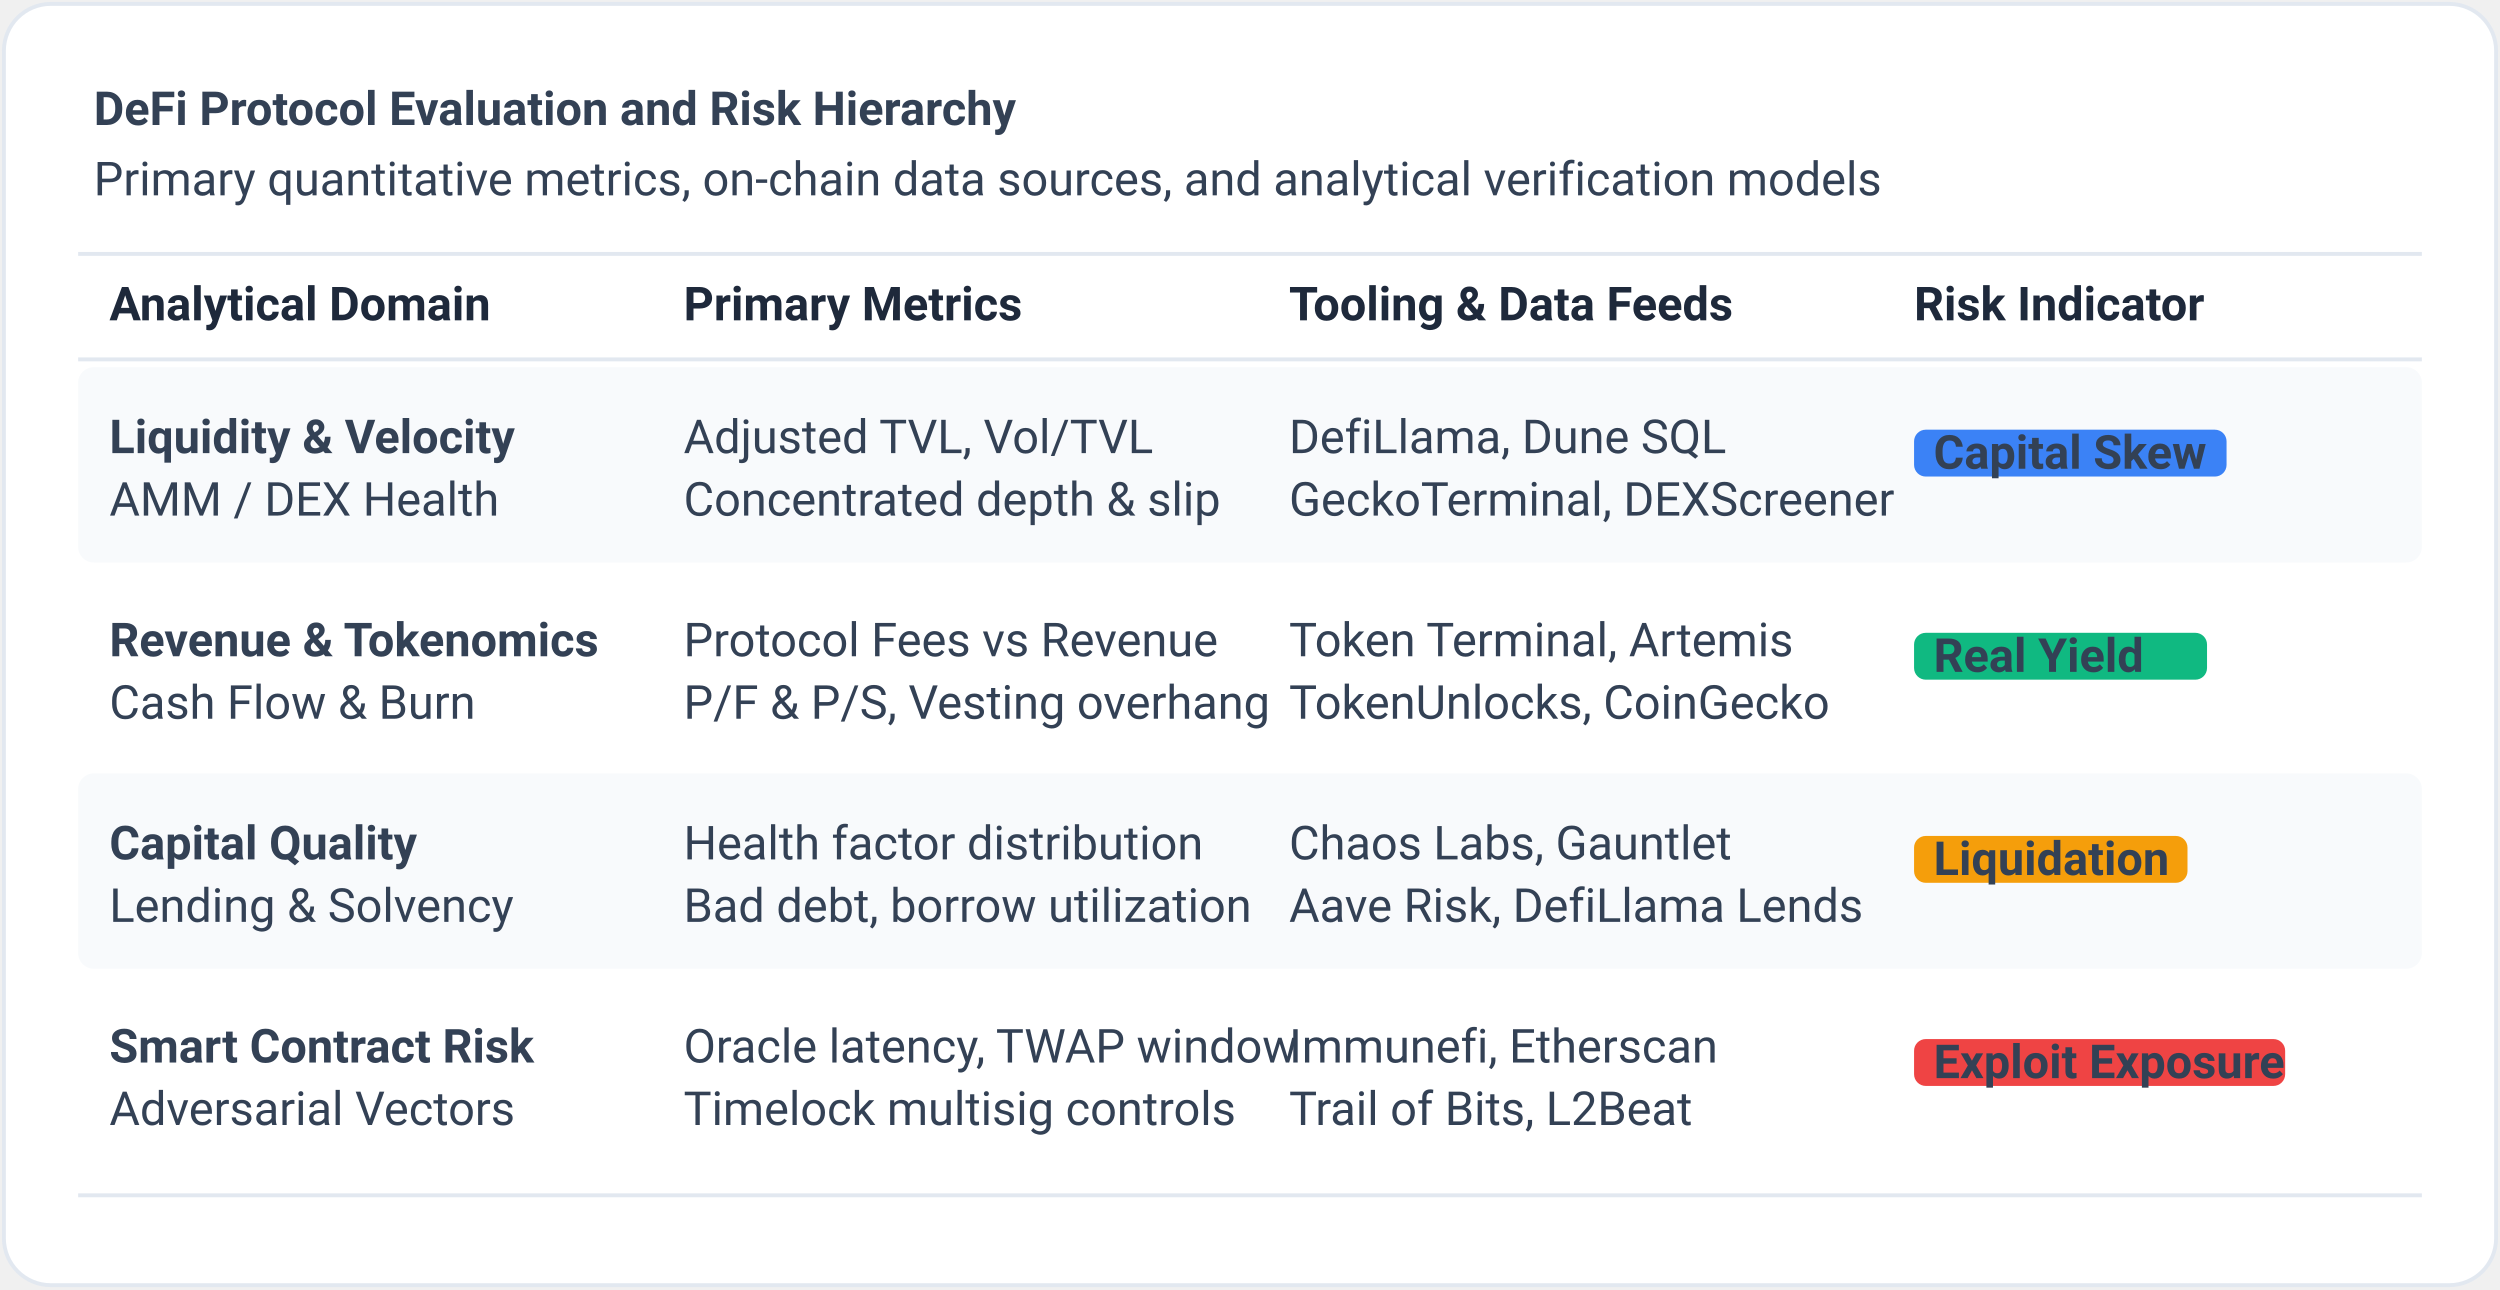
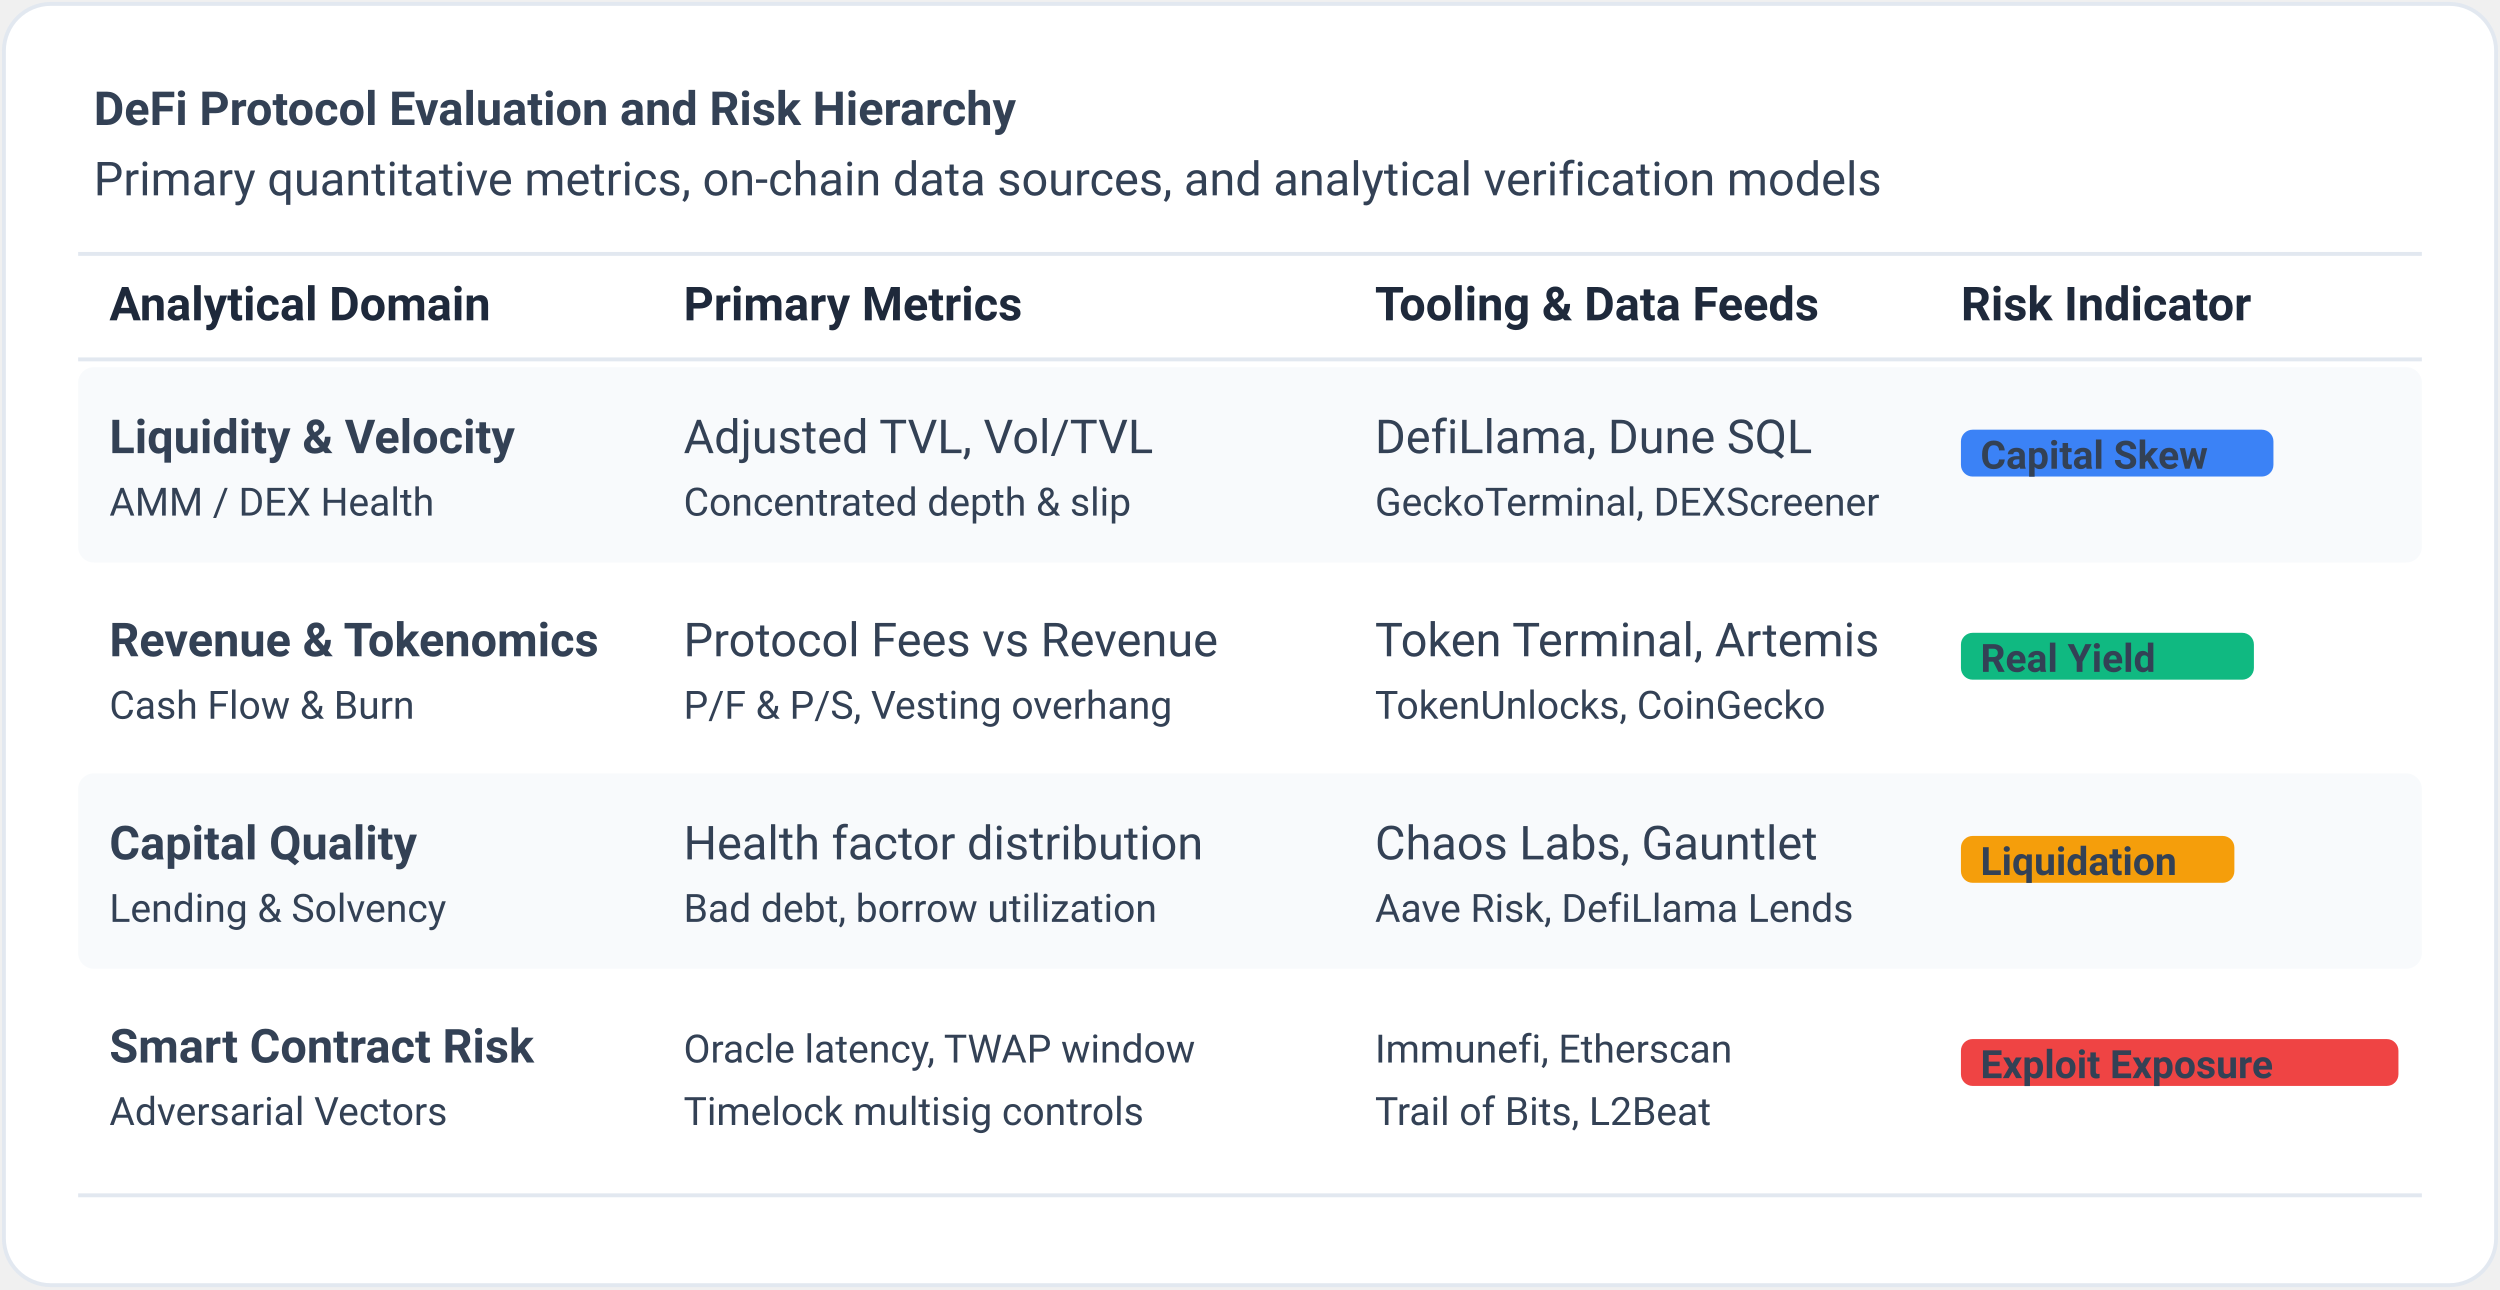
<svg xmlns="http://www.w3.org/2000/svg" viewBox="0 0 640 330" role="img" aria-labelledby="dmh-title dmh-desc">
  <style>
text{font-family:-apple-system,BlinkMacSystemFont,"Segoe UI",Roboto,Helvetica,Arial,sans-serif;font-size:12px;fill:#334155}
.header{font-weight:700;fill:#1e293b;font-size:12px}
.row-bg{fill:#f8fafc}.card{fill:#ffffff;stroke:#e2e8f0}.grid{stroke:#e2e8f0}
.badge1{fill:#3b82f6}.badge2{fill:#10b981}.badge3{fill:#f59e0b}.badge4{fill:#ef4444}
@media (prefers-color-scheme:dark){
text{fill:#cbd5e1}.header{fill:#f1f5f9}.row-bg{fill:#1e293b}.card{fill:#0f172a;stroke:#1e293b}.grid{stroke:#334155}
}
</style>
  <rect class="card" x="1" y="1" width="638" height="328" rx="12" />
  <text x="24" y="32" font-weight="700" font-size="15">DeFi Protocol Evaluation and Risk Hierarchy</text>
  <text x="24" y="50" font-size="11" fill="#64748b">Primary quantitative metrics, on-chain data sources, and analytical verification models</text>
  <line class="grid" x1="20" y1="65" x2="620" y2="65" />
  <text x="28" y="82" class="header">Analytical Domain</text>
  <text x="175" y="82" class="header">Primary Metrics</text>
-   <text x="330" y="82" class="header">Tooling &amp; Data Feeds</text>
-   <text x="490" y="82" class="header">Risk Indicator</text>
+   <text x="352" y="82" class="header">Tooling &amp; Data Feeds</text>
+   <text x="502" y="82" class="header">Risk Indicator</text>
  <line class="grid" x1="20" y1="92" x2="620" y2="92" />
  <rect class="row-bg" x="20" y="94" width="600" height="50" rx="4" />
  <text x="28" y="116" font-weight="600">Liquidity &amp; Velocity</text>
-   <text x="28" y="132" font-size="10" fill="#64748b">AMM / DEX Health</text>
+   <text x="28" y="132" style="font-size:10px" fill="#64748b">AMM / DEX Health</text>
  <text x="175" y="116">Adjusted TVL, Vol/TVL</text>
-   <text x="175" y="132" font-size="10" fill="#64748b">Concentrated depth &amp; slip</text>
-   <text x="330" y="116">DefiLlama, Dune SQL</text>
-   <text x="330" y="132" font-size="10" fill="#64748b">GeckoTerminal, DEXScreener</text>
-   <rect class="badge1" x="490" y="110" width="80" height="12" rx="3" />
-   <text x="495" y="120" font-size="10" fill="#ffffff" font-weight="700">Capital Skew</text>
+   <text x="175" y="132" style="font-size:10px" fill="#64748b">Concentrated depth &amp; slip</text>
+   <text x="352" y="116">DefiLlama, Dune SQL</text>
+   <text x="352" y="132" style="font-size:10px" fill="#64748b">GeckoTerminal, DEXScreener</text>
+   <rect class="badge1" x="502" y="110" width="80" height="12" rx="3" />
+   <text x="507" y="120" style="font-size:10px" fill="#ffffff" font-weight="700">Capital Skew</text>
  <text x="28" y="168" font-weight="600">Revenue &amp; Tokenomics</text>
-   <text x="28" y="184" font-size="10" fill="#64748b">Cash Flow &amp; Burn</text>
+   <text x="28" y="184" style="font-size:10px" fill="#64748b">Cash Flow &amp; Burn</text>
  <text x="175" y="168">Protocol Fees vs Revenue</text>
-   <text x="175" y="184" font-size="10" fill="#64748b">P/F &amp; P/S, Vesting overhang</text>
-   <text x="330" y="168">Token Terminal, Artemis</text>
-   <text x="330" y="184" font-size="10" fill="#64748b">TokenUnlocks, CoinGecko</text>
-   <rect class="badge2" x="490" y="162" width="75" height="12" rx="3" />
-   <text x="495" y="172" font-size="10" fill="#ffffff" font-weight="700">Real Yield</text>
+   <text x="175" y="184" style="font-size:10px" fill="#64748b">P/F &amp; P/S, Vesting overhang</text>
+   <text x="352" y="168">Token Terminal, Artemis</text>
+   <text x="352" y="184" style="font-size:10px" fill="#64748b">TokenUnlocks, CoinGecko</text>
+   <rect class="badge2" x="502" y="162" width="75" height="12" rx="3" />
+   <text x="507" y="172" style="font-size:10px" fill="#ffffff" font-weight="700">Real Yield</text>
  <rect class="row-bg" x="20" y="198" width="600" height="50" rx="4" />
  <text x="28" y="220" font-weight="600">Capital Quality</text>
-   <text x="28" y="236" font-size="10" fill="#64748b">Lending &amp; Solvency</text>
+   <text x="28" y="236" style="font-size:10px" fill="#64748b">Lending &amp; Solvency</text>
  <text x="175" y="220">Health factor distribution</text>
-   <text x="175" y="236" font-size="10" fill="#64748b">Bad debt, borrow utilization</text>
-   <text x="330" y="220">Chaos Labs, Gauntlet</text>
-   <text x="330" y="236" font-size="10" fill="#64748b">Aave Risk, DefiLlama Lends</text>
-   <rect class="badge3" x="490" y="214" width="70" height="12" rx="3" />
-   <text x="495" y="224" font-size="10" fill="#ffffff" font-weight="700">Liquidation</text>
+   <text x="175" y="236" style="font-size:10px" fill="#64748b">Bad debt, borrow utilization</text>
+   <text x="352" y="220">Chaos Labs, Gauntlet</text>
+   <text x="352" y="236" style="font-size:10px" fill="#64748b">Aave Risk, DefiLlama Lends</text>
+   <rect class="badge3" x="502" y="214" width="70" height="12" rx="3" />
+   <text x="507" y="224" style="font-size:10px" fill="#ffffff" font-weight="700">Liquidation</text>
  <text x="28" y="272" font-weight="600">Smart Contract Risk</text>
-   <text x="28" y="288" font-size="10" fill="#64748b">Adversarial Vectors</text>
-   <text x="175" y="272">Oracle latency, TWAP window</text>
-   <text x="175" y="288" font-size="10" fill="#64748b">Timelock multisig controls</text>
-   <text x="330" y="272">Immunefi, Etherscan</text>
-   <text x="330" y="288" font-size="10" fill="#64748b">Trail of Bits, L2Beat</text>
-   <rect class="badge4" x="490" y="266" width="95" height="12" rx="3" />
-   <text x="495" y="276" font-size="10" fill="#ffffff" font-weight="700">Exploit Exposure</text>
+   <text x="28" y="288" style="font-size:10px" fill="#64748b">Adversarial Vectors</text>
+   <text x="175" y="272" style="font-size:10px">Oracle latency, TWAP window</text>
+   <text x="175" y="288" style="font-size:10px" fill="#64748b">Timelock multisig controls</text>
+   <text x="352" y="272" style="font-size:10px">Immunefi, Etherscan</text>
+   <text x="352" y="288" style="font-size:10px" fill="#64748b">Trail of Bits, L2Beat</text>
+   <rect class="badge4" x="502" y="266" width="112" height="12" rx="3" />
+   <text x="507" y="276" style="font-size:10px" fill="#ffffff" font-weight="700">Exploit Exposure</text>
  <line class="grid" x1="20" y1="306" x2="620" y2="306" />
</svg>
